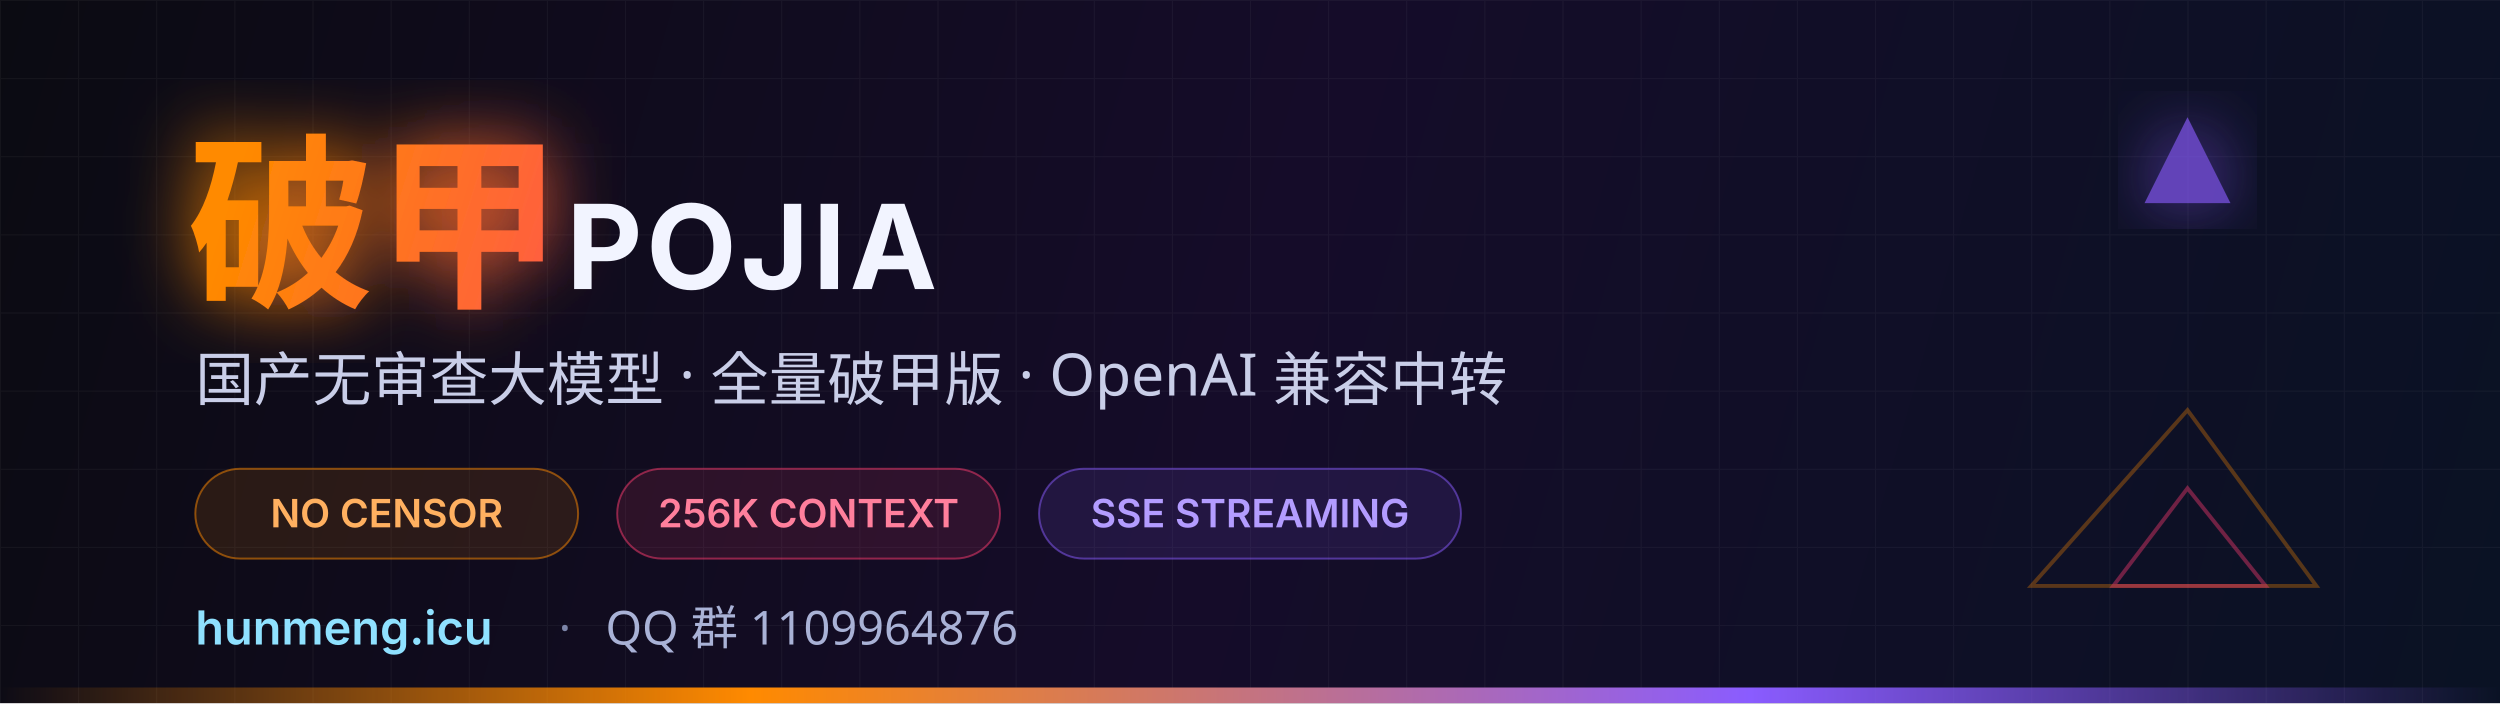
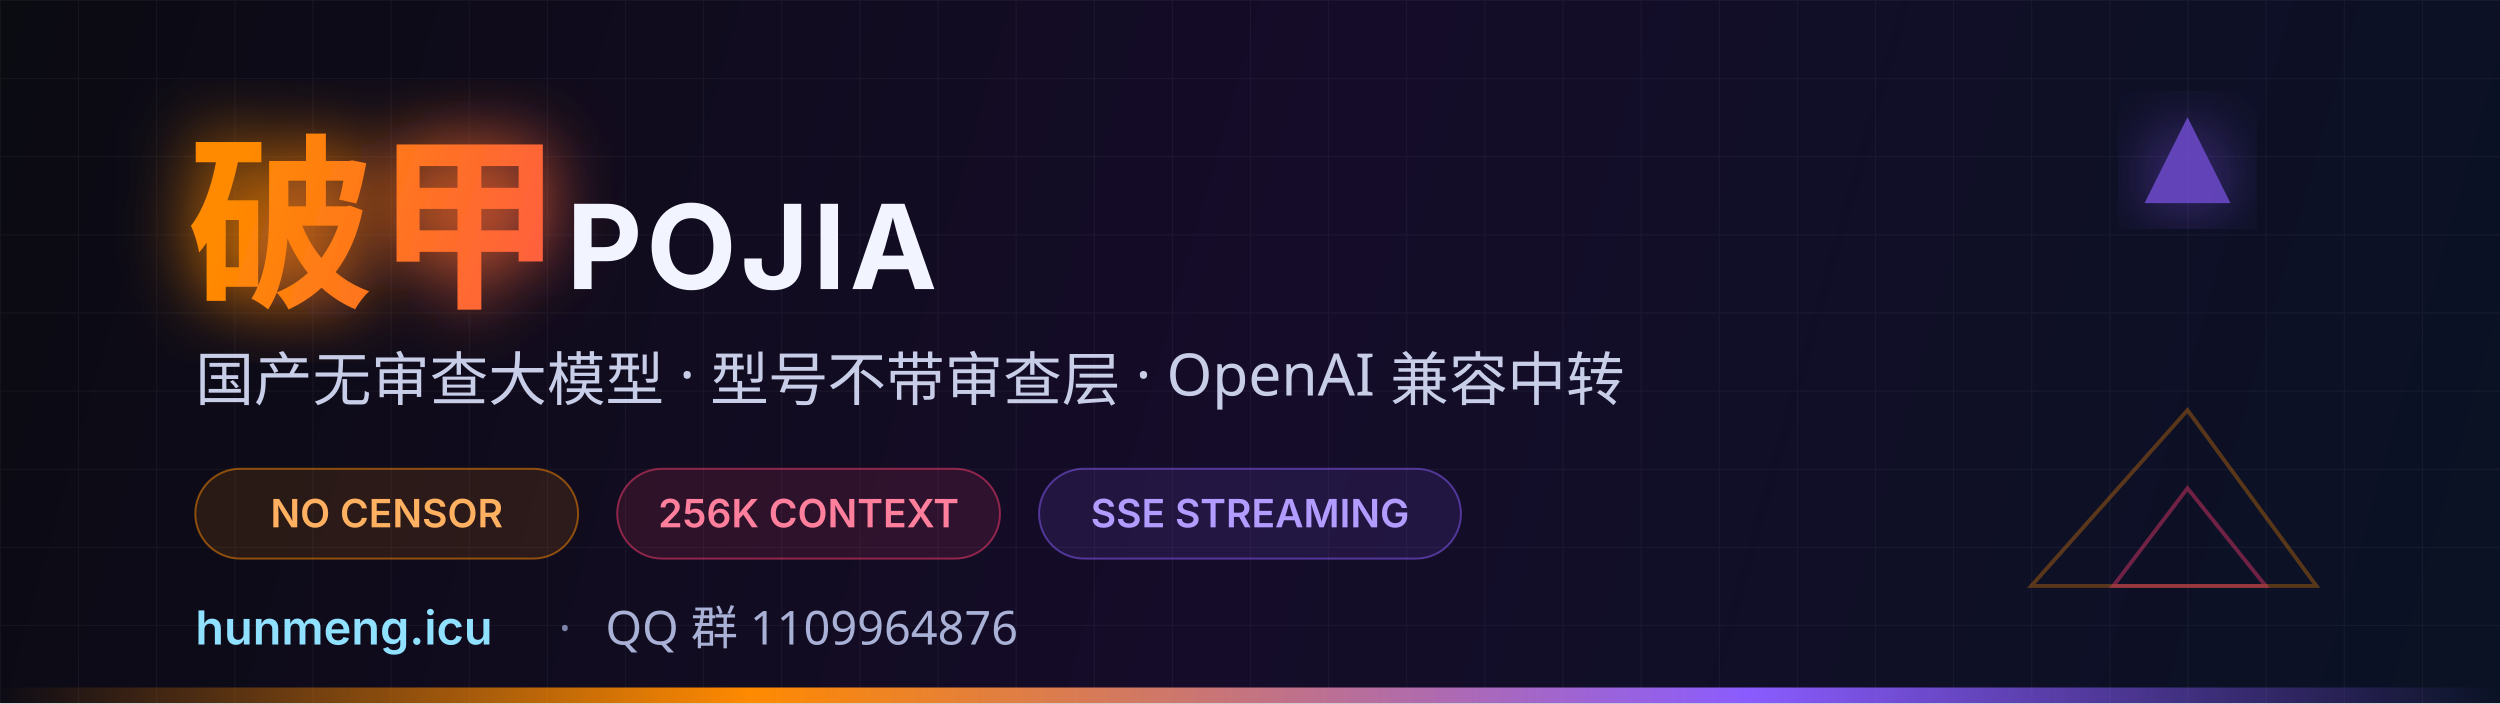
<svg xmlns="http://www.w3.org/2000/svg" width="1280" height="360" viewBox="0 0 1280 360" fill="none">
  <defs>
    <linearGradient id="bg" x1="0" y1="0" x2="1280" y2="360" gradientUnits="userSpaceOnUse">
      <stop stop-color="#0B0B12" />
      <stop offset="0.5" stop-color="#150C29" />
      <stop offset="1" stop-color="#0A1224" />
    </linearGradient>
    <linearGradient id="fire" x1="120" y1="90" x2="760" y2="290" gradientUnits="userSpaceOnUse">
      <stop stop-color="#FF8A00" />
      <stop offset="0.45" stop-color="#FF3D71" />
      <stop offset="1" stop-color="#8A5CFF" />
    </linearGradient>
    <linearGradient id="line" x1="0" y1="0" x2="1280" y2="0" gradientUnits="userSpaceOnUse">
      <stop stop-color="#FF8A00" stop-opacity="0" />
      <stop offset="0.3" stop-color="#FF8A00" />
      <stop offset="0.7" stop-color="#8A5CFF" />
      <stop offset="1" stop-color="#8A5CFF" stop-opacity="0" />
    </linearGradient>
    <filter id="glow" x="-30%" y="-30%" width="160%" height="160%">
      <feGaussianBlur stdDeviation="18" result="b" />
      <feMerge>
        <feMergeNode in="b" />
        <feMergeNode in="SourceGraphic" />
      </feMerge>
    </filter>
    <pattern id="grid" width="40" height="40" patternUnits="userSpaceOnUse">
      <path d="M40 0H0V40" stroke="#ffffff" stroke-opacity="0.04" stroke-width="1" />
    </pattern>
  </defs>
  <rect width="1280" height="360" fill="url(#bg)" />
  <rect width="1280" height="360" fill="url(#grid)" />
  <rect x="0" y="352" width="1280" height="8" fill="url(#line)" />
  <g opacity="0.9">
    <path d="M1040 300 L1120 210 L1186 300 Z" fill="none" stroke="#FF8A00" stroke-opacity="0.35" stroke-width="2" />
    <path d="M1082 300 L1120 250 L1160 300 Z" fill="none" stroke="#FF3D71" stroke-opacity="0.45" stroke-width="2" />
    <path d="M1120 60 l22 44 h-44 z" fill="url(#fire)" opacity="0.75" filter="url(#glow)" />
  </g>
  <text x="96" y="150" font-family="'Noto Sans SC','Microsoft YaHei',system-ui,sans-serif" font-size="96" font-weight="800" fill="url(#fire)" filter="url(#glow)">破甲</text>
  <text x="290" y="148" font-family="Inter,'Segoe UI',system-ui,sans-serif" font-size="60" font-weight="700" fill="#F2F4FF" letter-spacing="2">POJIA</text>
-   <text x="100" y="205" font-family="'Noto Sans SC','Microsoft YaHei',system-ui,sans-serif" font-size="30" font-weight="500" fill="#C9CEE8">国产无审查大模型 · 全量破甲版 · OpenAI 兼容中转</text>
+   <text x="100" y="205" font-family="'Noto Sans SC','Microsoft YaHei',system-ui,sans-serif" font-size="30" font-weight="500" fill="#C9CEE8">国产无审查大模型 · 型号不带审查层 · OpenAI 兼容中转</text>
  <g font-family="Inter,'Segoe UI',system-ui,sans-serif" font-size="20" font-weight="600">
    <rect x="100" y="240" width="196" height="46" rx="23" fill="#FF8A00" fill-opacity="0.12" stroke="#FF8A00" stroke-opacity="0.5" />
    <text x="198" y="270" fill="#FFB060" text-anchor="middle">NO CENSOR</text>
    <rect x="316" y="240" width="196" height="46" rx="23" fill="#FF3D71" fill-opacity="0.12" stroke="#FF3D71" stroke-opacity="0.5" />
    <text x="414" y="270" fill="#FF7F9C" text-anchor="middle">256K CONTEXT</text>
    <rect x="532" y="240" width="216" height="46" rx="23" fill="#8A5CFF" fill-opacity="0.12" stroke="#8A5CFF" stroke-opacity="0.5" />
    <text x="640" y="270" fill="#B39CFF" text-anchor="middle">SSE STREAMING</text>
  </g>
  <text x="100" y="330" font-family="Inter,'Segoe UI',system-ui,sans-serif" font-size="24" font-weight="600" fill="#8FE1FF">hunmeng.icu</text>
  <text x="286" y="330" font-family="'Noto Sans SC','Microsoft YaHei',system-ui,sans-serif" font-size="24" fill="#7C85A8">·</text>
  <text x="310" y="330" font-family="'Noto Sans SC','Microsoft YaHei',system-ui,sans-serif" font-size="24" font-weight="500" fill="#A9B2D6">QQ 群 1109964876</text>
</svg>
